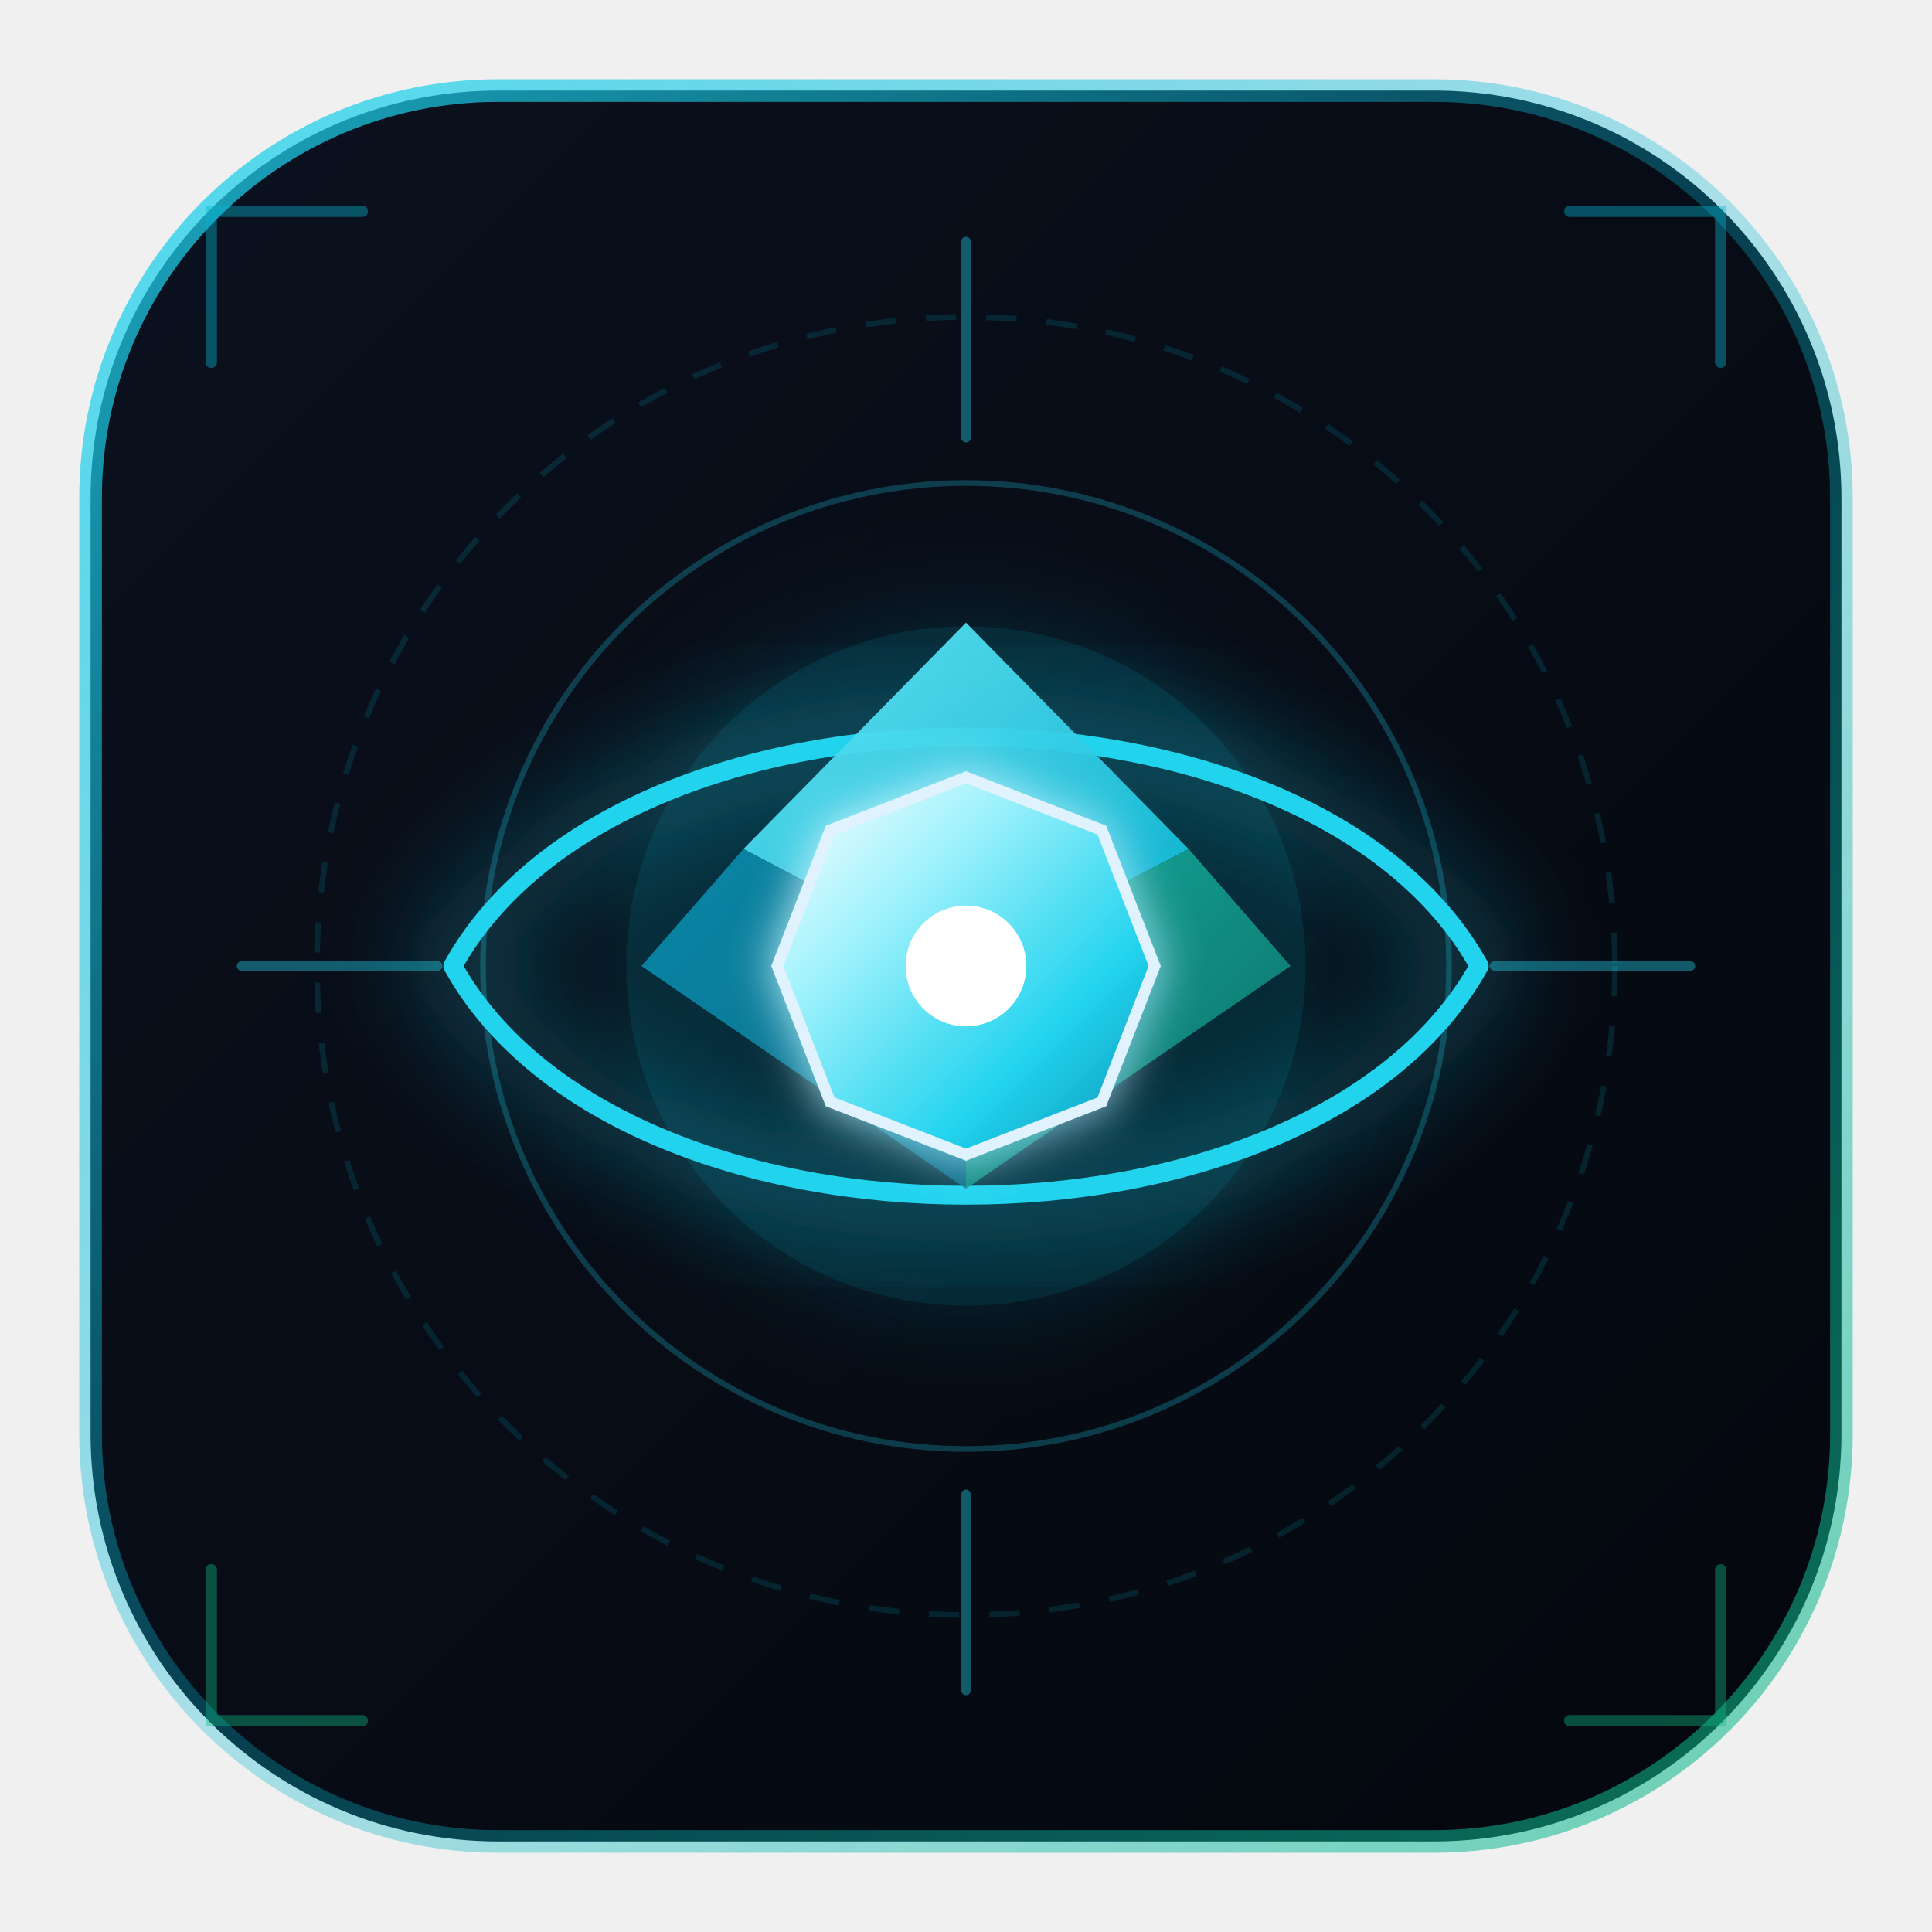
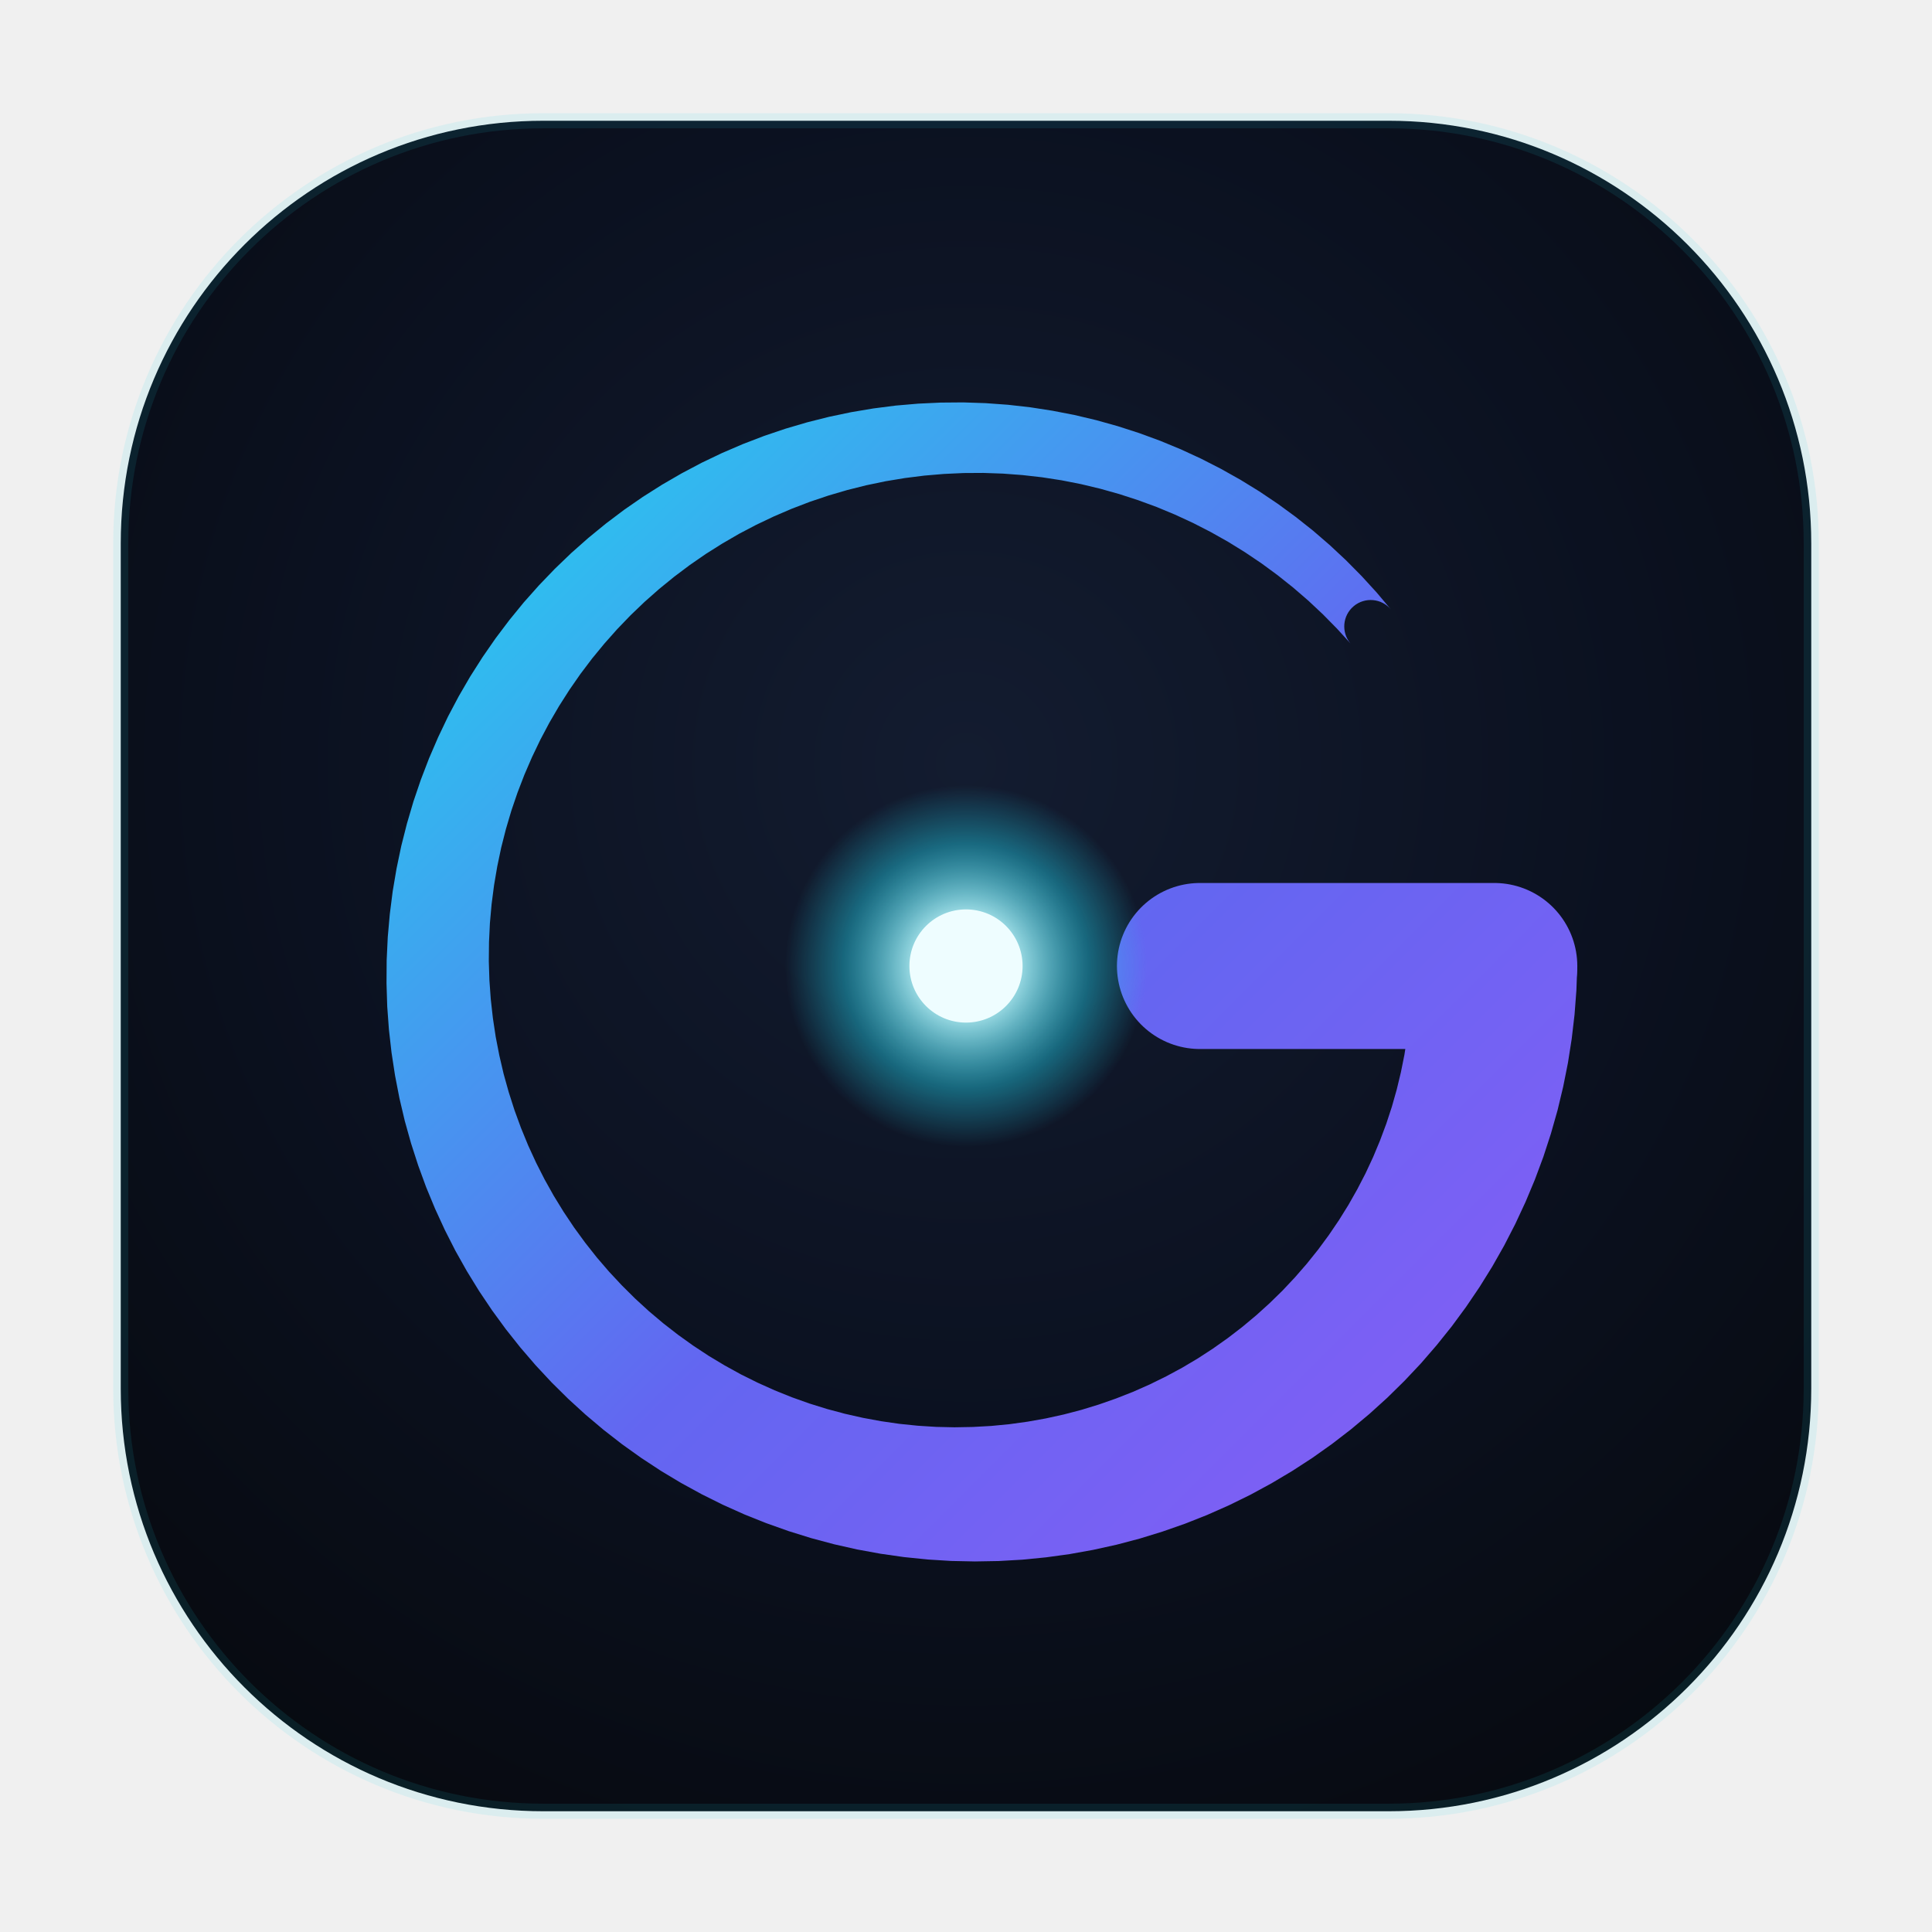
<svg xmlns="http://www.w3.org/2000/svg" viewBox="0 0 512 512" width="512" height="512">
  <defs>
-     <linearGradient id="bgGrad" x1="0%" y1="0%" x2="100%" y2="100%">
-       <stop offset="0%" stop-color="#0b111e" />
-       <stop offset="50%" stop-color="#070c16" />
-       <stop offset="100%" stop-color="#04070d" />
+     <radialGradient id="bgGrad" cx="50%" cy="38%" r="72%">
+       <stop offset="0%" stop-color="#131c30" />
+       <stop offset="55%" stop-color="#0b1120" />
+       <stop offset="100%" stop-color="#070a10" />
+     </radialGradient>
+     <linearGradient id="ribbonGrad" gradientUnits="userSpaceOnUse" x1="118" y1="112" x2="424" y2="418">
+       <stop offset="0%" stop-color="#22d3ee" />
+       <stop offset="52%" stop-color="#6366f1" />
+       <stop offset="100%" stop-color="#8b5cf6" />
    </linearGradient>
-     <linearGradient id="borderGrad" x1="0%" y1="0%" x2="100%" y2="100%">
-       <stop offset="0%" stop-color="#22d3ee" stop-opacity="0.8" />
-       <stop offset="50%" stop-color="#06b6d4" stop-opacity="0.3" />
-       <stop offset="100%" stop-color="#10b981" stop-opacity="0.6" />
-     </linearGradient>
-     <linearGradient id="gemTop" x1="0%" y1="0%" x2="100%" y2="100%">
-       <stop offset="0%" stop-color="#67e8f9" />
-       <stop offset="100%" stop-color="#06b6d4" />
-     </linearGradient>
-     <linearGradient id="gemLeft" x1="0%" y1="0%" x2="100%" y2="100%">
-       <stop offset="0%" stop-color="#0891b2" />
-       <stop offset="100%" stop-color="#0e7490" />
-     </linearGradient>
-     <linearGradient id="gemRight" x1="0%" y1="0%" x2="100%" y2="100%">
-       <stop offset="0%" stop-color="#14b8a6" />
-       <stop offset="100%" stop-color="#0f766e" />
-     </linearGradient>
-     <linearGradient id="gemBottom" x1="0%" y1="0%" x2="100%" y2="100%">
-       <stop offset="0%" stop-color="#06b6d4" />
-       <stop offset="100%" stop-color="#042f2e" />
-     </linearGradient>
-     <linearGradient id="gemCore" x1="0%" y1="0%" x2="100%" y2="100%">
+     <radialGradient id="coreGlow" cx="50%" cy="50%" r="50%">
      <stop offset="0%" stop-color="#ffffff" />
-       <stop offset="30%" stop-color="#a5f3fc" />
-       <stop offset="70%" stop-color="#22d3ee" />
-       <stop offset="100%" stop-color="#0891b2" />
-     </linearGradient>
-     <filter id="glow" x="-20%" y="-20%" width="140%" height="140%">
-       <feGaussianBlur stdDeviation="14" result="blur" />
-       <feComposite in="SourceGraphic" in2="blur" operator="over" />
-     </filter>
-     <filter id="coreGlow" x="-50%" y="-50%" width="200%" height="200%">
-       <feGaussianBlur stdDeviation="6" result="blur" />
-       <feComposite in="SourceGraphic" in2="blur" operator="over" />
-     </filter>
+       <stop offset="32%" stop-color="#a5f3fc" stop-opacity="0.85" />
+       <stop offset="68%" stop-color="#22d3ee" stop-opacity="0.42" />
+       <stop offset="100%" stop-color="#22d3ee" stop-opacity="0" />
+     </radialGradient>
  </defs>
-   <rect x="24" y="24" width="464" height="464" rx="108" fill="url(#bgGrad)" stroke="url(#borderGrad)" stroke-width="6" />
-   <circle cx="256" cy="256" r="172" fill="none" stroke="#06b6d4" stroke-width="1.5" stroke-opacity="0.15" stroke-dasharray="8 8" />
-   <circle cx="256" cy="256" r="128" fill="none" stroke="#22d3ee" stroke-width="1.5" stroke-opacity="0.25" />
-   <line x1="64" y1="256" x2="116" y2="256" stroke="#22d3ee" stroke-width="2.5" stroke-opacity="0.4" stroke-linecap="round" />
-   <line x1="396" y1="256" x2="448" y2="256" stroke="#22d3ee" stroke-width="2.5" stroke-opacity="0.4" stroke-linecap="round" />
-   <line x1="256" y1="64" x2="256" y2="116" stroke="#22d3ee" stroke-width="2.5" stroke-opacity="0.4" stroke-linecap="round" />
-   <line x1="256" y1="396" x2="256" y2="448" stroke="#22d3ee" stroke-width="2.5" stroke-opacity="0.4" stroke-linecap="round" />
-   <circle cx="256" cy="256" r="90" fill="#06b6d4" opacity="0.18" filter="url(#glow)" />
-   <g filter="url(#glow)">
-     <path d="M 120 256 C 165 175 347 175 392 256 C 347 337 165 337 120 256 Z" fill="none" stroke="#22d3ee" stroke-width="5" stroke-linecap="round" stroke-linejoin="round" />
+   <rect x="32" y="32" width="448" height="448" rx="112" fill="url(#bgGrad)" stroke="#22d3ee" stroke-opacity="0.1" stroke-width="4" />
+   <g fill="url(#ribbonGrad)">
+     <path d="M 368.61 161.51 L 364.83 157.02 L 360.87 152.69 L 356.74 148.51 L 352.44 144.49 L 347.99 140.65 L 343.38 136.99 L 338.62 133.51 L 333.73 130.22 L 328.7 127.13 L 323.55 124.24 L 318.29 121.55 L 312.92 119.07 L 307.45 116.81 L 301.89 114.77 L 296.25 112.95 L 290.54 111.35 L 284.76 109.98 L 278.93 108.85 L 273.06 107.94 L 267.15 107.27 L 261.21 106.84 L 255.26 106.64 L 249.29 106.69 L 243.34 106.97 L 237.39 107.48 L 231.46 108.24 L 225.57 109.23 L 219.71 110.46 L 213.91 111.92 L 208.16 113.61 L 202.48 115.53 L 196.88 117.68 L 191.36 120.05 L 185.94 122.64 L 180.63 125.45 L 175.42 128.47 L 170.34 131.69 L 165.38 135.12 L 160.57 138.75 L 155.9 142.57 L 151.38 146.57 L 147.02 150.76 L 142.83 155.12 L 138.81 159.64 L 134.98 164.33 L 131.33 169.17 L 127.88 174.15 L 124.62 179.27 L 121.57 184.52 L 118.73 189.89 L 116.11 195.38 L 113.7 200.97 L 111.52 206.65 L 109.56 212.42 L 107.84 218.27 L 106.34 224.19 L 105.09 230.17 L 104.07 236.19 L 103.3 242.26 L 102.76 248.35 L 102.47 254.47 L 102.43 260.6 L 102.62 266.73 L 103.07 272.85 L 103.76 278.95 L 104.69 285.02 L 105.86 291.06 L 107.27 297.05 L 108.93 302.98 L 110.82 308.84 L 112.94 314.63 L 115.3 320.33 L 117.88 325.94 L 120.68 331.45 L 123.71 336.84 L 126.95 342.11 L 130.4 347.25 L 134.06 352.26 L 137.91 357.11 L 141.96 361.82 L 146.19 366.36 L 150.61 370.73 L 155.2 374.92 L 159.96 378.93 L 164.87 382.75 L 169.94 386.37 L 175.15 389.79 L 180.5 393 L 185.98 396 L 191.57 398.78 L 197.28 401.34 L 203.09 403.66 L 208.99 405.76 L 214.97 407.62 L 221.02 409.24 L 227.14 410.62 L 233.32 411.75 L 239.54 412.64 L 245.79 413.28 L 252.07 413.67 L 258.36 413.8 L 264.66 413.69 L 270.95 413.33 L 277.23 412.71 L 283.48 411.85 L 289.7 410.73 L 295.87 409.37 L 301.98 407.76 L 308.03 405.9 L 314.01 403.81 L 319.9 401.48 L 325.7 398.91 L 331.4 396.11 L 336.98 393.08 L 342.44 389.83 L 347.77 386.37 L 352.96 382.69 L 358.01 378.8 L 362.89 374.72 L 367.62 370.44 L 372.17 365.97 L 376.55 361.32 L 380.73 356.49 L 384.73 351.5 L 388.52 346.35 L 392.11 341.05 L 395.49 335.61 L 398.65 330.03 L 401.58 324.33 L 404.29 318.51 L 406.77 312.58 L 409.01 306.56 L 411 300.45 L 412.76 294.25 L 414.26 287.99 L 415.52 281.67 L 416.52 275.3 L 417.27 268.89 L 417.76 262.46 L 418 256 L 374 256 L 374.01 260.71 L 373.84 265.42 L 373.48 270.13 L 372.92 274.82 L 372.19 279.49 L 371.26 284.13 L 370.15 288.73 L 368.86 293.29 L 367.38 297.8 L 365.72 302.25 L 363.89 306.64 L 361.88 310.95 L 359.69 315.18 L 357.34 319.33 L 354.82 323.38 L 352.14 327.33 L 349.31 331.17 L 346.31 334.91 L 343.17 338.52 L 339.89 342.01 L 336.46 345.36 L 332.9 348.58 L 329.21 351.66 L 325.4 354.59 L 321.47 357.37 L 317.43 360 L 313.29 362.46 L 309.04 364.75 L 304.71 366.88 L 300.28 368.84 L 295.78 370.61 L 291.21 372.21 L 286.58 373.63 L 281.88 374.86 L 277.14 375.9 L 272.36 376.75 L 267.54 377.42 L 262.69 377.89 L 257.83 378.16 L 252.95 378.25 L 248.07 378.14 L 243.2 377.83 L 238.33 377.33 L 233.49 376.63 L 228.67 375.74 L 223.89 374.66 L 219.15 373.39 L 214.46 371.93 L 209.83 370.28 L 205.26 368.44 L 200.77 366.42 L 196.36 364.23 L 192.04 361.85 L 187.81 359.31 L 183.68 356.59 L 179.66 353.71 L 175.75 350.67 L 171.97 347.48 L 168.31 344.13 L 164.79 340.63 L 161.4 337 L 158.16 333.23 L 155.08 329.33 L 152.14 325.3 L 149.37 321.16 L 146.76 316.91 L 144.32 312.55 L 142.06 308.1 L 139.97 303.55 L 138.07 298.92 L 136.35 294.22 L 134.82 289.44 L 133.47 284.61 L 132.33 279.72 L 131.37 274.78 L 130.62 269.81 L 130.06 264.81 L 129.7 259.78 L 129.54 254.74 L 129.59 249.69 L 129.83 244.64 L 130.28 239.61 L 130.93 234.59 L 131.78 229.6 L 132.82 224.64 L 134.07 219.72 L 135.51 214.85 L 137.15 210.04 L 138.98 205.29 L 141 200.62 L 143.2 196.03 L 145.59 191.52 L 148.16 187.11 L 150.91 182.8 L 153.82 178.61 L 156.91 174.52 L 160.16 170.57 L 163.56 166.74 L 167.12 163.04 L 170.83 159.49 L 174.68 156.09 L 178.67 152.84 L 182.78 149.75 L 187.02 146.82 L 191.38 144.07 L 195.84 141.48 L 200.41 139.08 L 205.08 136.86 L 209.83 134.82 L 214.66 132.97 L 219.57 131.32 L 224.55 129.86 L 229.58 128.6 L 234.67 127.54 L 239.8 126.69 L 244.96 126.04 L 250.14 125.6 L 255.35 125.36 L 260.56 125.33 L 265.78 125.51 L 270.99 125.9 L 276.18 126.49 L 281.35 127.29 L 286.49 128.3 L 291.59 129.52 L 296.64 130.94 L 301.63 132.56 L 306.56 134.37 L 311.41 136.39 L 316.19 138.6 L 320.87 141 L 325.47 143.59 L 329.95 146.36 L 334.33 149.31 L 338.59 152.44 L 342.72 155.73 L 346.73 159.19 L 350.59 162.81 L 354.31 166.59 L 357.88 170.51 A 7 7 0 0 1 368.61 161.51 Z" />
+     <path d="M 396 256 L 318 256" fill="none" stroke="url(#ribbonGrad)" stroke-width="44" stroke-linecap="round" />
  </g>
-   <polygon points="256,165 315,225 256,256 197,225" fill="url(#gemTop)" opacity="0.95" />
-   <polygon points="197,225 256,256 256,315 170,256" fill="url(#gemLeft)" opacity="0.9" />
-   <polygon points="315,225 342,256 256,315 256,256" fill="url(#gemRight)" opacity="0.9" />
-   <polygon points="170,256 256,315 256,347 256,315" fill="url(#gemBottom)" opacity="0.8" />
-   <polygon points="256,206 292,220 306,256 292,292 256,306 220,292 206,256 220,220" fill="url(#gemCore)" stroke="#e0f2fe" stroke-width="3" filter="url(#coreGlow)" />
-   <circle cx="256" cy="256" r="16" fill="#ffffff" />
-   <circle cx="251" cy="251" r="5" fill="#ffffff" opacity="0.9" />
-   <path d="M 56 96 L 56 56 L 96 56" fill="none" stroke="#06b6d4" stroke-width="3" stroke-linecap="round" opacity="0.4" />
-   <path d="M 456 96 L 456 56 L 416 56" fill="none" stroke="#06b6d4" stroke-width="3" stroke-linecap="round" opacity="0.4" />
-   <path d="M 56 416 L 56 456 L 96 456" fill="none" stroke="#10b981" stroke-width="3" stroke-linecap="round" opacity="0.4" />
-   <path d="M 456 416 L 456 456 L 416 456" fill="none" stroke="#10b981" stroke-width="3" stroke-linecap="round" opacity="0.4" />
+   <circle cx="256" cy="256" r="48" fill="url(#coreGlow)" />
+   <circle cx="256" cy="256" r="15" fill="#eefdff" />
</svg>
